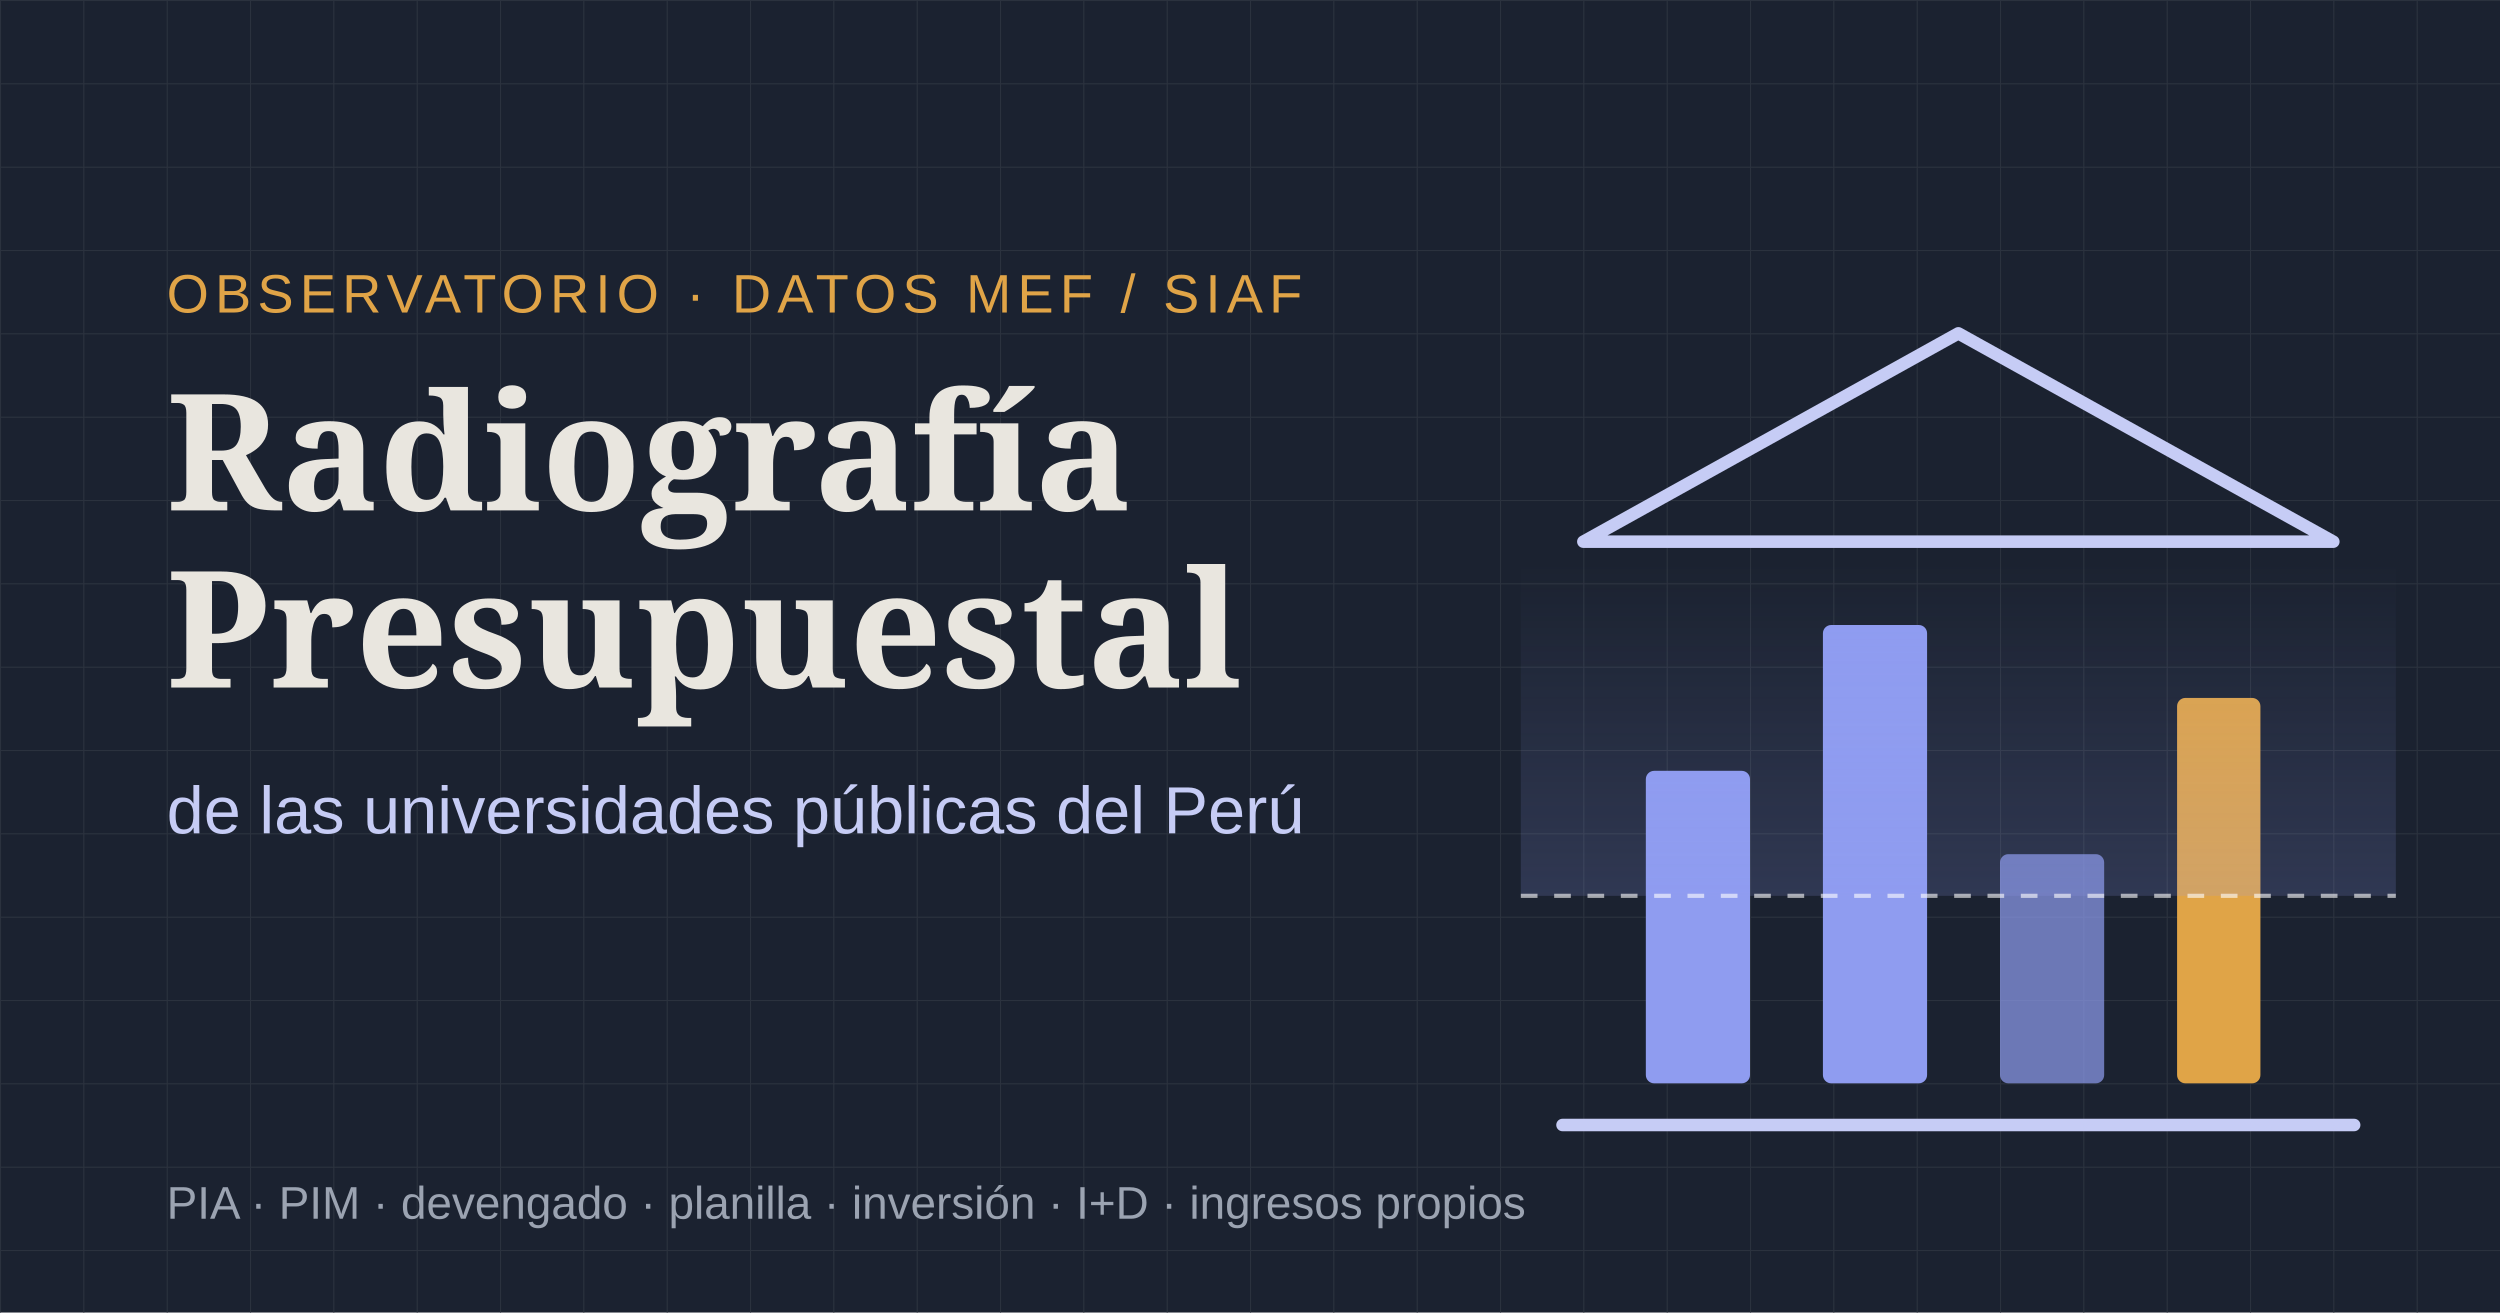
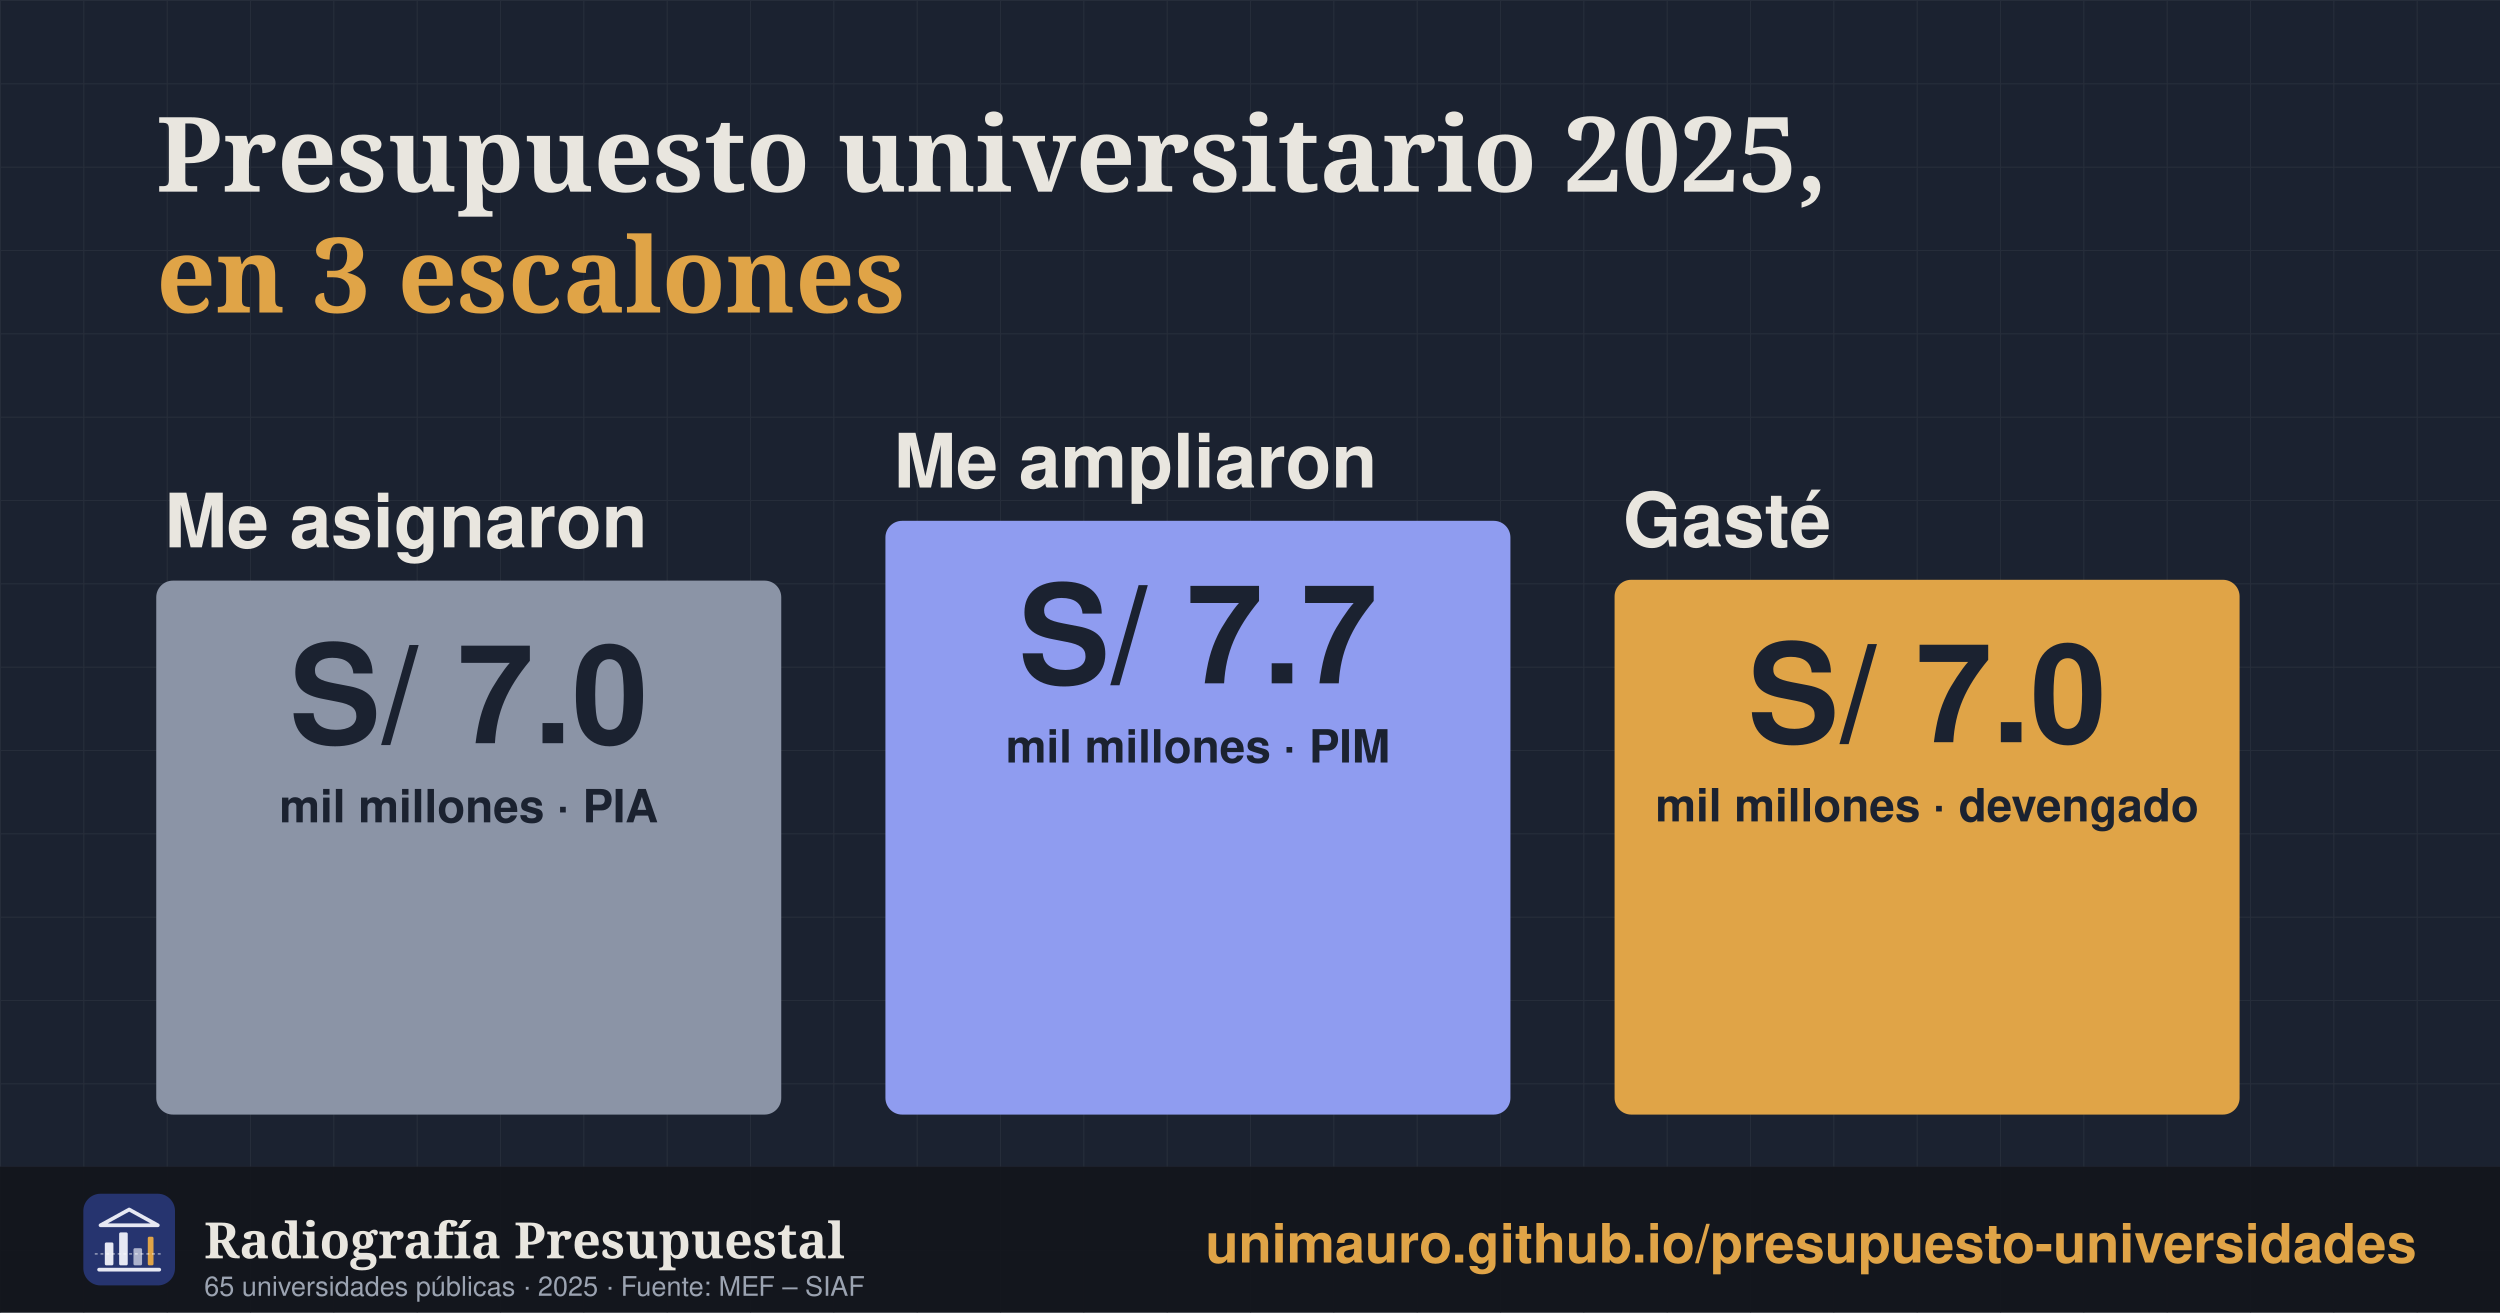
- <svg xmlns="http://www.w3.org/2000/svg" viewBox="0 0 1200 630" width="1200" height="630">
+ <svg xmlns="http://www.w3.org/2000/svg" width="1200" height="630" viewBox="0 0 1200 630">
  <defs>
    <pattern id="g" width="40" height="40" patternUnits="userSpaceOnUse">
      <path d="M40 0 H0 V40" fill="none" stroke="#2B323E" stroke-width="1" />
    </pattern>
-     <linearGradient id="scan" x1="0" y1="0" x2="0" y2="1">
-       <stop offset="0" stop-color="#8F9CF0" stop-opacity="0" />
-       <stop offset="1" stop-color="#8F9CF0" stop-opacity=".18" />
-     </linearGradient>
  </defs>
  <rect width="1200" height="630" fill="#1B2230" />
-   <rect width="1200" height="630" fill="url(#g)" />
-   <g transform="translate(760 120)">
-     <path d="M0 140 L180 40 L360 140 Z" fill="none" stroke="#C6CCF5" stroke-width="6" stroke-linejoin="round" />
-     <rect x="30" y="250" width="50" height="150" rx="4" fill="#8F9CF0" />
-     <rect x="115" y="180" width="50" height="220" rx="4" fill="#8F9CF0" />
-     <rect x="200" y="290" width="50" height="110" rx="4" fill="#8F9CF0" opacity=".7" />
-     <rect x="285" y="215" width="40" height="185" rx="4" fill="#E0A447" />
-     <path d="M-10 420 H370" stroke="#C6CCF5" stroke-width="6" stroke-linecap="round" />
-     <rect x="-30" y="150" width="420" height="160" fill="url(#scan)" />
-     <path d="M-30 310 H390" stroke="#FFFFFF" stroke-width="2" stroke-dasharray="8 8" opacity=".6" />
+   <rect width="1200" height="630" fill="url(#g)" opacity=".7" />
+   <text x="75" y="92" font-family="Georgia, 'Source Serif 4', serif" font-size="50" font-weight="700" fill="#E9E6DF" text-anchor="start">Presupuesto universitario 2025,</text>
+   <text x="75" y="150" font-family="Georgia, 'Source Serif 4', serif" font-size="50" font-weight="700" fill="#E0A447" text-anchor="start">en 3 escalones</text>
+   <rect x="75" y="278.7" width="300" height="256.3" rx="8" fill="#8B94A6" />
+   <text x="79" y="262.722" font-family="'Helvetica Neue', Helvetica, Arial, 'IBM Plex Sans', sans-serif" font-size="36" font-weight="700" fill="#E9E6DF" text-anchor="start">Me asignaron</text>
+   <text x="225.0" y="356.722" font-family="'Helvetica Neue', Helvetica, Arial, 'IBM Plex Sans', sans-serif" font-size="66" font-weight="700" fill="#1B2230" text-anchor="middle">S/ 7.0</text>
+   <text x="225.0" y="394.722" font-family="'Helvetica Neue', Helvetica, Arial, 'IBM Plex Sans', sans-serif" font-size="22" font-weight="600" fill="#1B2230" text-anchor="middle">mil millones · PIA</text>
+   <rect x="425" y="250.0" width="300" height="285.0" rx="8" fill="#8F9CF0" />
+   <text x="429" y="234.0" font-family="'Helvetica Neue', Helvetica, Arial, 'IBM Plex Sans', sans-serif" font-size="36" font-weight="700" fill="#E9E6DF" text-anchor="start">Me ampliaron</text>
+   <text x="575.0" y="328.0" font-family="'Helvetica Neue', Helvetica, Arial, 'IBM Plex Sans', sans-serif" font-size="66" font-weight="700" fill="#1B2230" text-anchor="middle">S/ 7.7</text>
+   <text x="575.0" y="366.0" font-family="'Helvetica Neue', Helvetica, Arial, 'IBM Plex Sans', sans-serif" font-size="22" font-weight="600" fill="#1B2230" text-anchor="middle">mil millones · PIM</text>
+   <rect x="775" y="278.3" width="300" height="256.7" rx="8" fill="#E0A447" />
+   <text x="779" y="262.261" font-family="'Helvetica Neue', Helvetica, Arial, 'IBM Plex Sans', sans-serif" font-size="36" font-weight="700" fill="#E9E6DF" text-anchor="start">Gasté</text>
+   <text x="925.0" y="356.261" font-family="'Helvetica Neue', Helvetica, Arial, 'IBM Plex Sans', sans-serif" font-size="66" font-weight="700" fill="#1B2230" text-anchor="middle">S/ 7.0</text>
+   <text x="925.0" y="394.261" font-family="'Helvetica Neue', Helvetica, Arial, 'IBM Plex Sans', sans-serif" font-size="22" font-weight="600" fill="#1B2230" text-anchor="middle">mil millones · devengado</text>
+   <rect x="0" y="560" width="1200" height="70" fill="#12151B" opacity=".92" />
+   <g transform="translate(40 573) scale(0.6875)">
+     <rect width="64" height="64" rx="12" fill="#26346F" />
+     <path d="M12 22 L32 11 L52 22 Z" fill="none" stroke="#E6E8F3" stroke-width="2.6" stroke-linejoin="round" />
+     <rect x="15" y="34" width="6" height="16" rx="1" fill="#E6E8F3" />
+     <rect x="25" y="27" width="6" height="23" rx="1" fill="#E6E8F3" />
+     <rect x="35" y="38" width="6" height="12" rx="1" fill="#E6E8F3" opacity=".7" />
+     <rect x="45" y="30" width="4" height="20" rx="1" fill="#E0A447" />
+     <path d="M11 53 H53" stroke="#E6E8F3" stroke-width="2.6" stroke-linecap="round" />
+     <path d="M8 42 H56" stroke="#FFFFFF" stroke-width="1" stroke-dasharray="2 2" opacity=".55" />
  </g>
-   <text x="80" y="150" font-family="'IBM Plex Sans', Arial, sans-serif" font-size="26" fill="#E0A447" letter-spacing="3">OBSERVATORIO · DATOS MEF / SIAF</text>
-   <text x="80" y="245" font-family="'Source Serif 4', Georgia, serif" font-size="78" font-weight="700" fill="#E9E6DF">Radiografía</text>
-   <text x="80" y="330" font-family="'Source Serif 4', Georgia, serif" font-size="78" font-weight="700" fill="#E9E6DF">Presupuestal</text>
-   <text x="80" y="400" font-family="'IBM Plex Sans', Arial, sans-serif" font-size="32" fill="#C6CCF5">de las universidades públicas del Perú</text>
-   <text x="80" y="585" font-family="'IBM Plex Sans', Arial, sans-serif" font-size="22" fill="#9BA3B1">PIA · PIM · devengado · planilla · inversión · I+D · ingresos propios</text>
+   <text x="98" y="604" font-family="Georgia, 'Source Serif 4', serif" font-size="24" font-weight="700" fill="#E9E6DF" text-anchor="start">Radiografía Presupuestal</text>
+   <text x="98" y="622" font-family="'Helvetica Neue', Helvetica, Arial, 'IBM Plex Sans', sans-serif" font-size="13" font-weight="400" fill="#9BA3B1" text-anchor="start">65 universidades públicas · 2025 · Fuente: MEF – SIAF</text>
+   <text x="1160" y="606" font-family="'Helvetica Neue', Helvetica, Arial, 'IBM Plex Sans', sans-serif" font-size="26" font-weight="600" fill="#E0A447" text-anchor="end">unimauro.github.io/presupuesto-universidades</text>
</svg>
